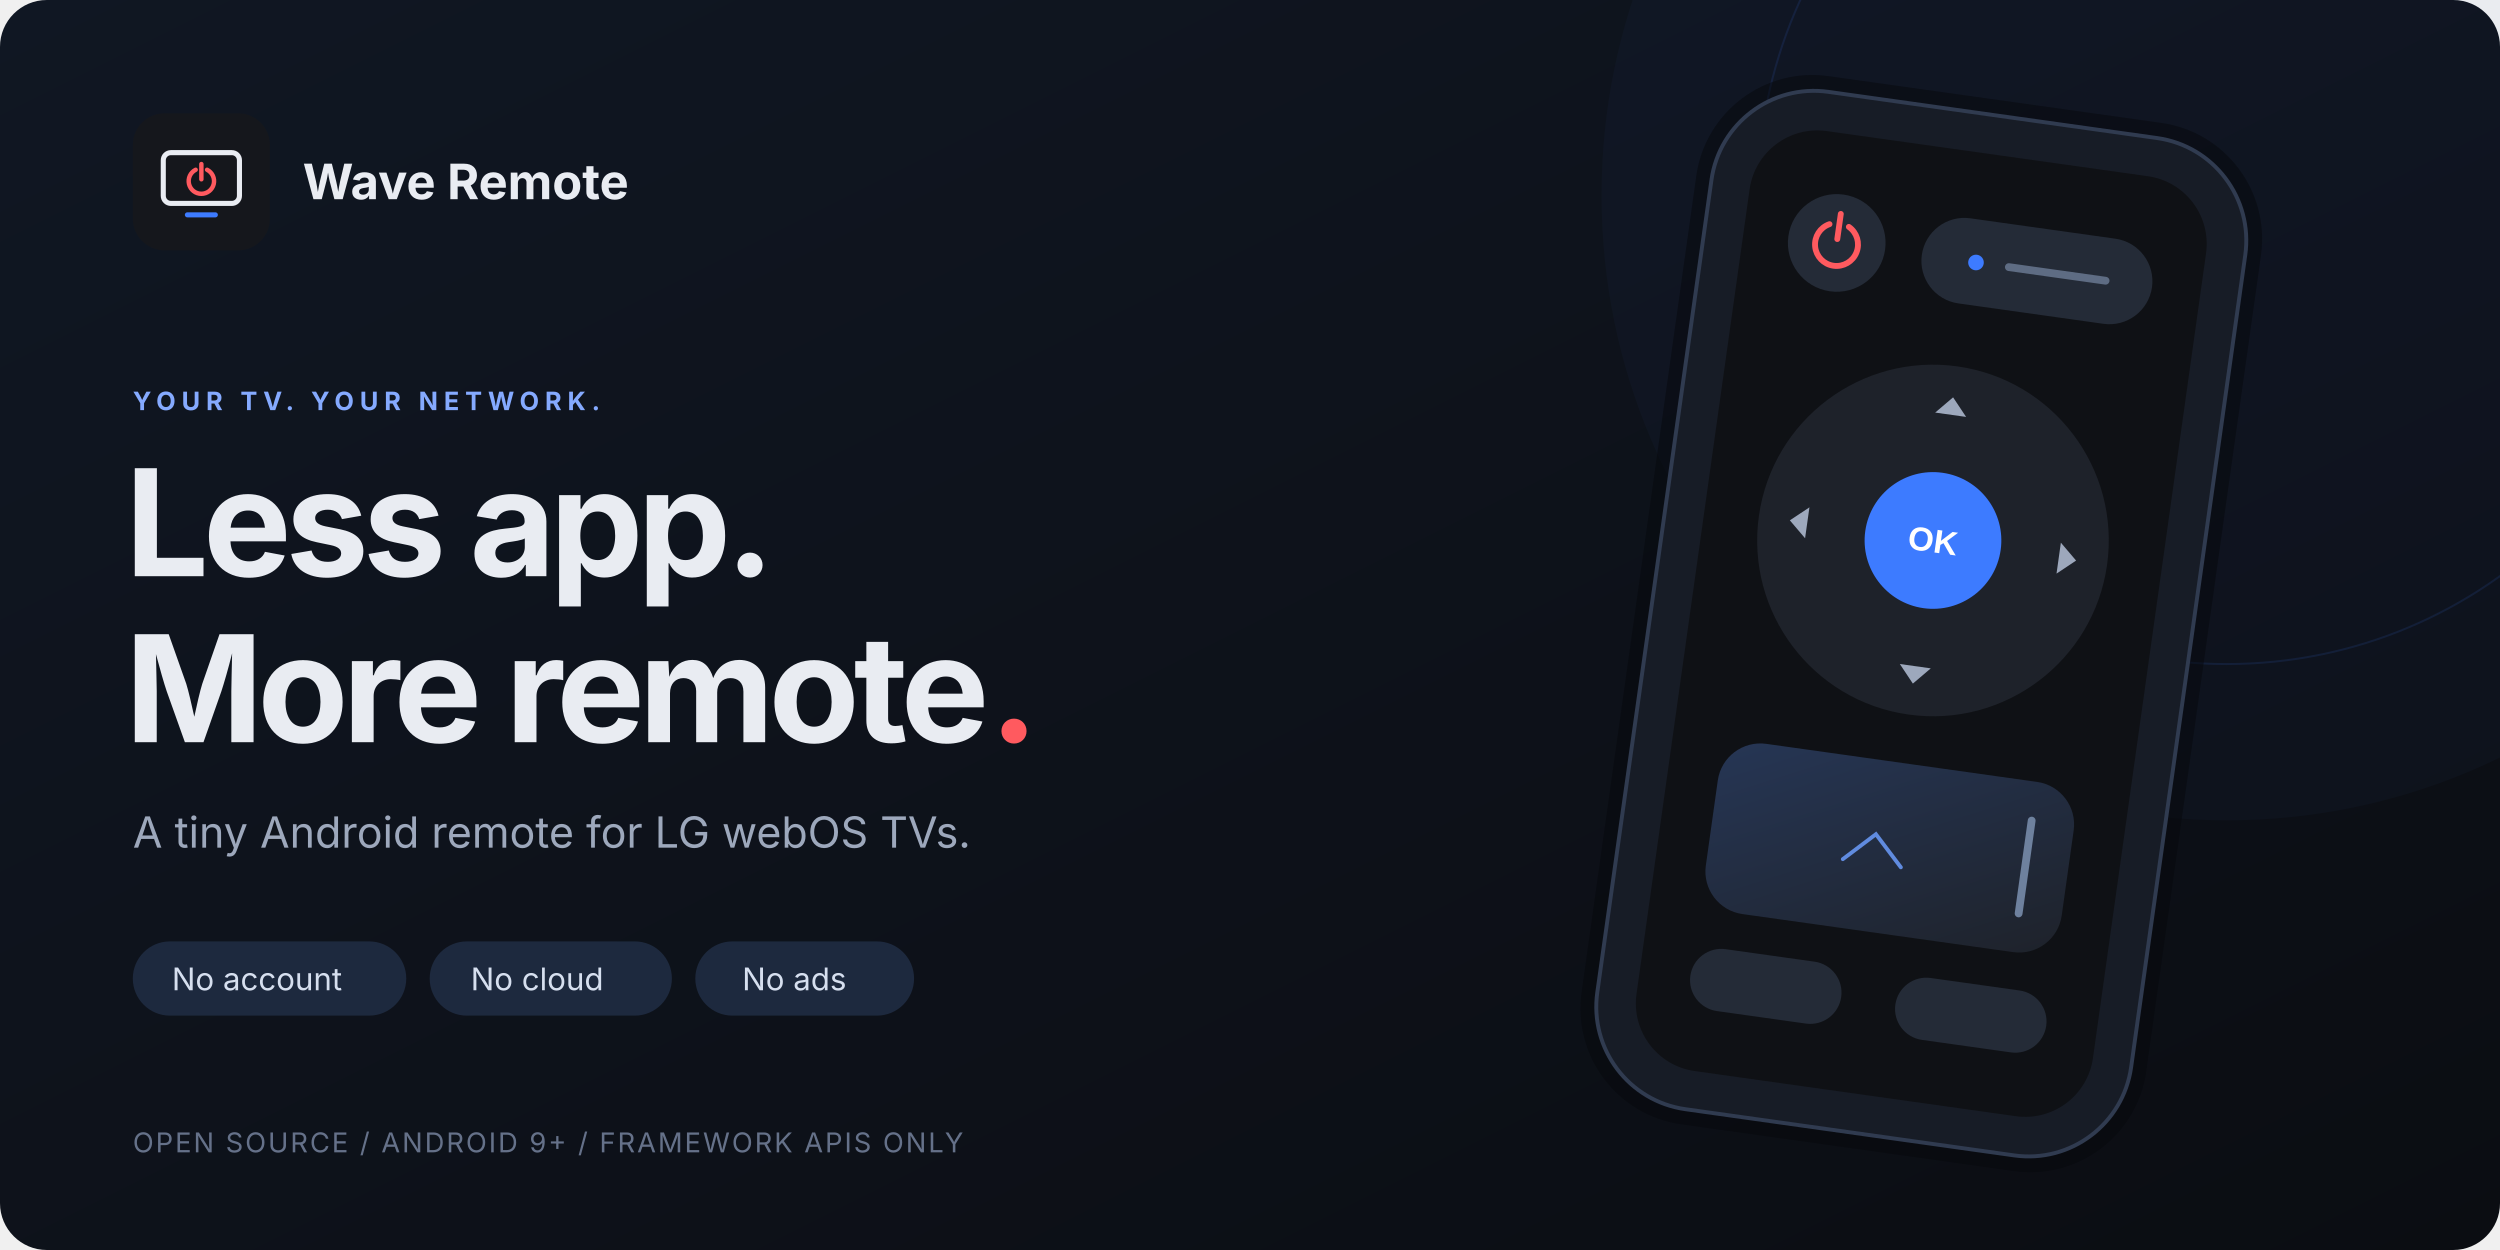
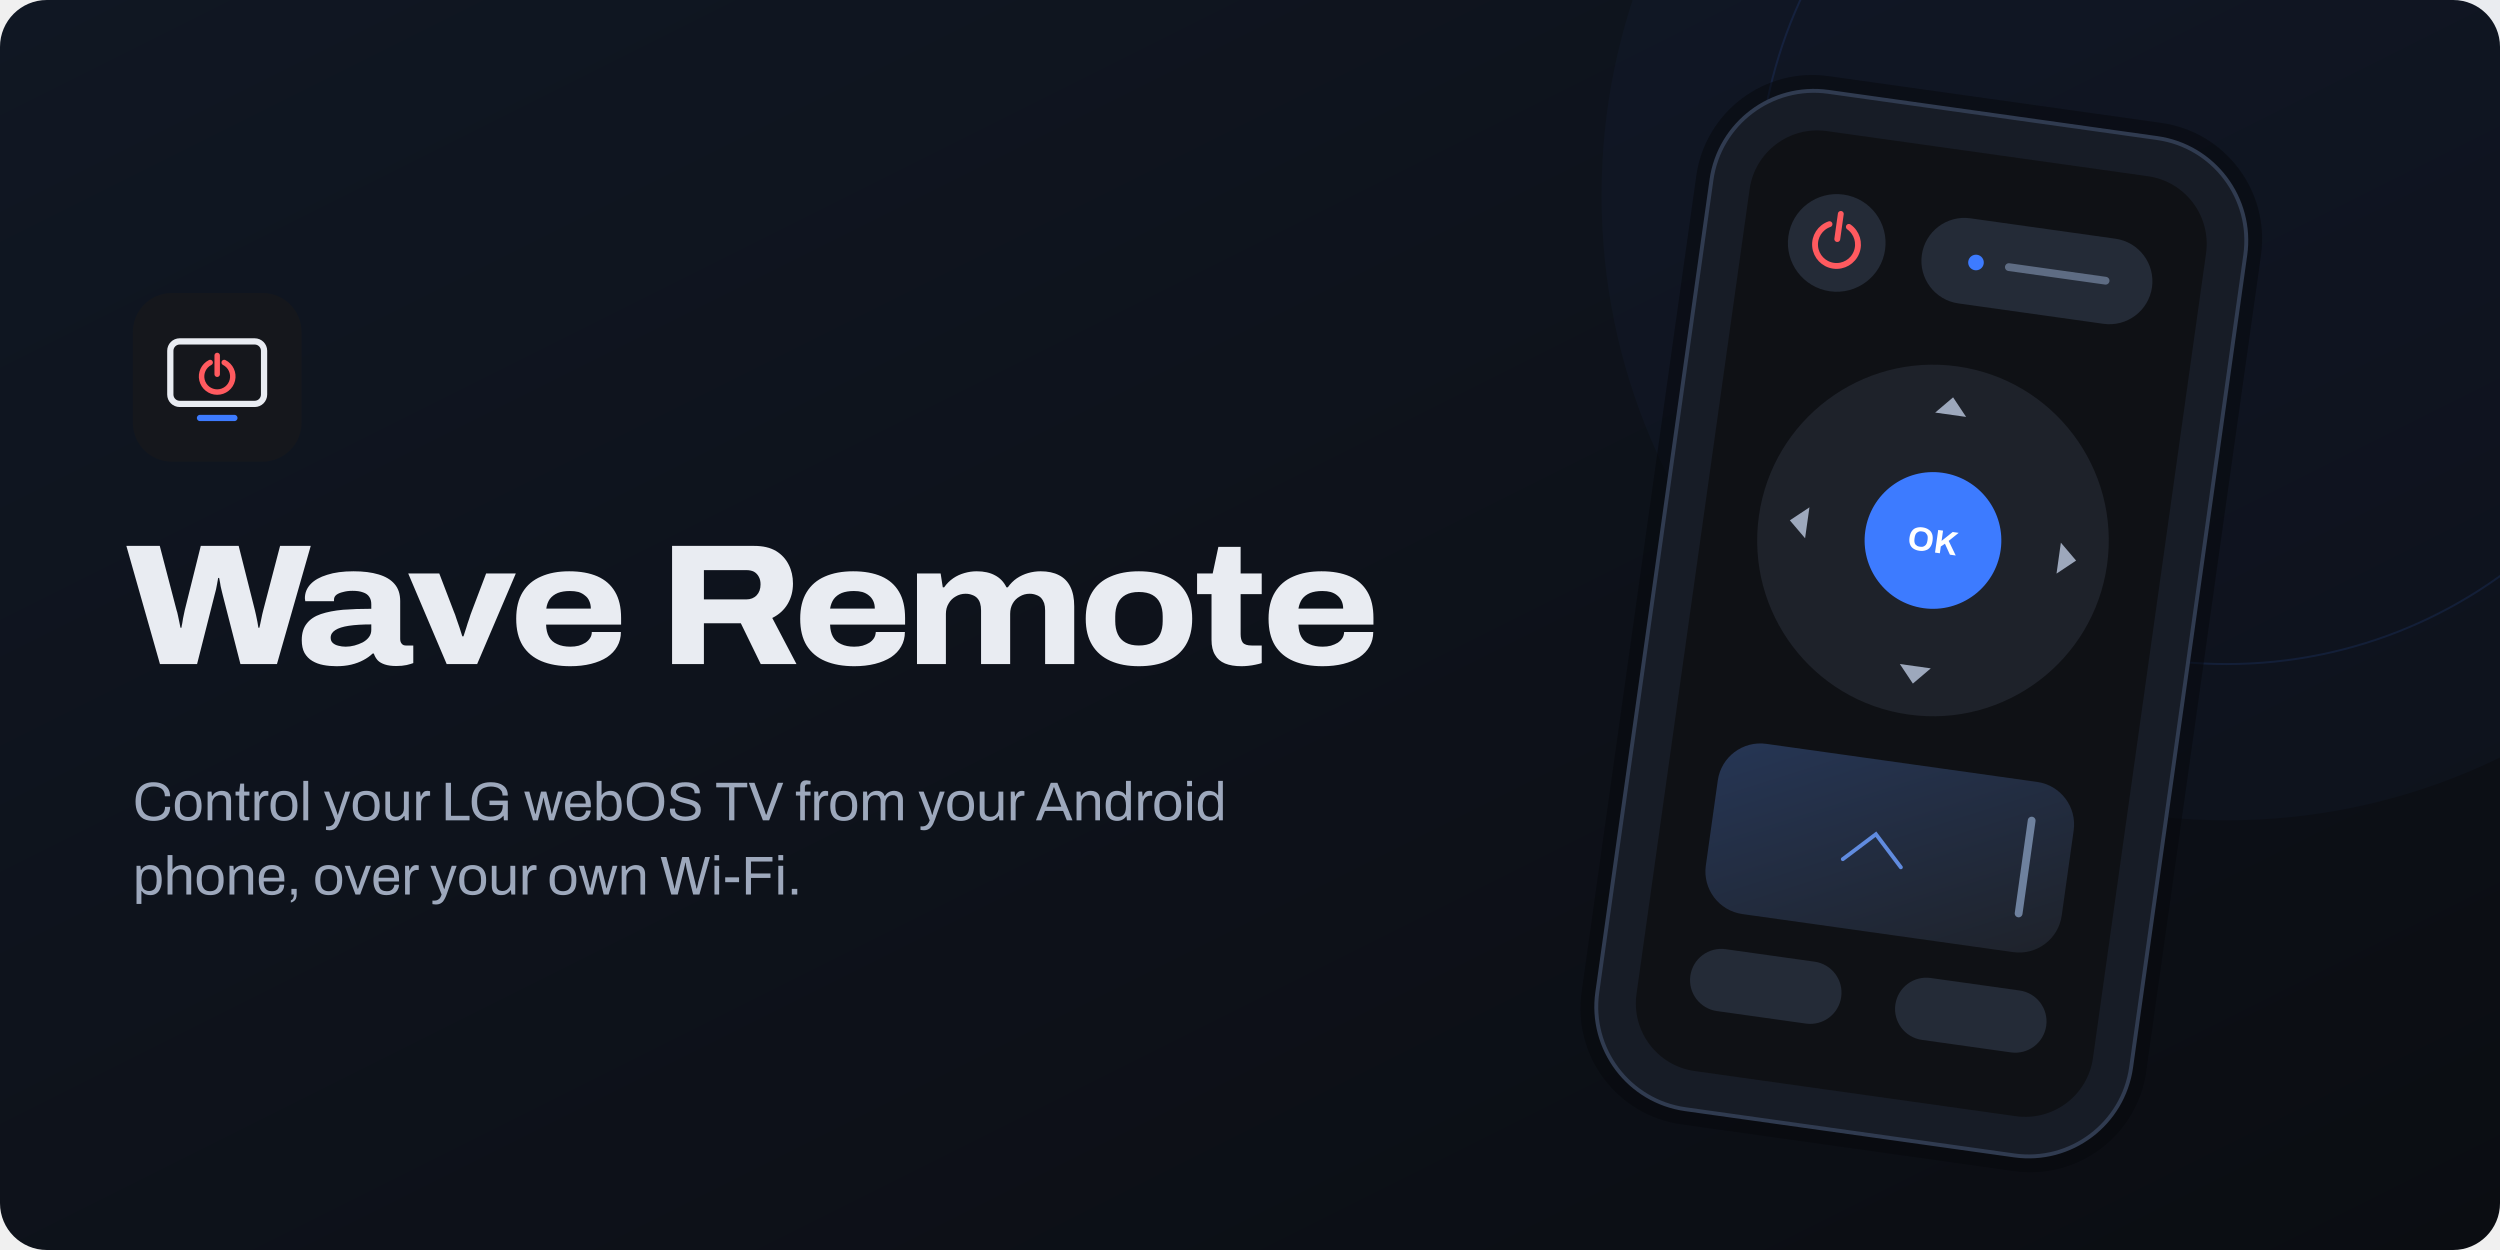
- <svg xmlns="http://www.w3.org/2000/svg" width="1280" height="640" viewBox="0 0 1280 640" role="img" aria-label="Wave Remote. Less app. More remote. A private Android remote for LG webOS TVs.">
+ <svg xmlns="http://www.w3.org/2000/svg" width="1280" height="640" viewBox="0 0 1280 640" role="img" aria-label="Wave Remote: control your LG webOS TV from your Android phone, over your own Wi-Fi.">
  <defs>
    <linearGradient id="bg" x2="1" y2="1">
      <stop stop-color="#101723" />
      <stop offset="1" stop-color="#0b0d12" />
    </linearGradient>
    <linearGradient id="pad" x2="1" y2="1">
      <stop stop-color="#263655" />
      <stop offset="1" stop-color="#1e222a" />
    </linearGradient>
  </defs>
  <rect width="1280" height="640" rx="24" fill="url(#bg)" />
  <circle cx="1140" cy="100" r="320" fill="#3d7bff" opacity=".035" />
  <circle cx="1140" cy="100" r="240" fill="none" stroke="#3d7bff" stroke-opacity=".12" />
-   <g transform="translate(68 58) scale(.65)">
+   <g transform="translate(68 150) scale(.8)">
    <rect width="108" height="108" rx="25" fill="#15171c" />
    <rect x="24" y="31" width="60" height="40" rx="6" fill="none" stroke="#e9ecf2" stroke-width="4" />
    <path d="M43 80h22" stroke="#3d7bff" stroke-width="4" stroke-linecap="round" />
    <path d="M49.5 44.5a10 10 0 1 0 9 0M54 40v12" fill="none" stroke="#ff5a5f" stroke-width="3.5" stroke-linecap="round" />
  </g>
-   <g font-family="Inter,Arial,sans-serif">
-     <text x="155" y="102" font-size="25" fill="#e9ecf2" font-weight="700">Wave Remote</text>
-     <text x="68" y="210" font-size="13" letter-spacing="3" fill="#85aaff" font-weight="700">YOUR TV. YOUR NETWORK.</text>
-     <text x="64" y="295" font-size="76" font-weight="750" letter-spacing="-3" fill="#e9ecf2">Less app.</text>
-     <text x="64" y="380" font-size="76" font-weight="750" letter-spacing="-3" fill="#e9ecf2">More remote<tspan fill="#ff5a5f">.</tspan>
-     </text>
-     <text x="68" y="434" fill="#9da8bc" font-size="22">A tiny Android remote for LG webOS TVs.</text>
-     <g fill="#d6dfef" font-size="16">
-       <rect x="68" y="482" width="140" height="38" rx="19" fill="#1d293e" />
-       <text x="88" y="507">No account</text>
-       <rect x="220" y="482" width="124" height="38" rx="19" fill="#1d293e" />
-       <text x="241" y="507">No cloud</text>
-       <rect x="356" y="482" width="112" height="38" rx="19" fill="#1d293e" />
-       <text x="380" y="507">No ads</text>
-     </g>
-     <text x="68" y="590" fill="#657189" font-size="14" letter-spacing="1">OPEN SOURCE  /  ANDROID 9+  /  FRAMEWORK APIS ONLY</text>
+   <g>
+     <path fill="#e9ecf2" d="M81.9 340 64.7 279.5H81.8L90.4 312.4Q90.8 313.5 91.1 315.1Q91.4 316.8 91.8 318.4Q92.2 320.1 92.4 321.4H92.9Q93 320.4 93.3 319.2Q93.5 318 93.7 316.7Q94 315.5 94.2 314.3Q94.5 313.2 94.6 312.4L102.8 279.5H122.2L130.5 312.4Q130.7 313.4 131.1 315Q131.4 316.7 131.8 318.4Q132.1 320.1 132.3 321.4H132.8Q133 320.4 133.3 319.2Q133.5 318 133.8 316.8Q134 315.6 134.3 314.4Q134.6 313.3 134.8 312.4L143.4 279.5H159.1L141.8 340H123.1L114 304.5Q113.7 303.2 113.3 301.6Q112.9 300.1 112.7 298.5Q112.4 297 112.2 295.9H111.7Q111.5 297.1 111.2 298.7Q110.9 300.3 110.6 301.8Q110.2 303.4 109.9 304.5L100.9 340Z M172.3 341.1Q168.8 341.1 165.6 340.5Q162.4 339.9 159.9 338.4Q157.4 336.9 155.9 334.3Q154.5 331.7 154.5 327.7Q154.5 322.4 157.1 319.2Q159.6 316 164.3 314.4Q169.1 312.8 175.6 312.2Q182.1 311.7 190.1 311.7V309.4Q190.1 307 189 305.5Q188 304 185.9 303.3Q183.8 302.5 180.5 302.5Q177.8 302.5 175.7 303.1Q173.5 303.6 172.3 304.5Q171 305.5 171 307V307.8H156.3Q156.2 307.4 156.2 307.1Q156.1 306.8 156.1 306.3Q156.1 302.2 159 299.1Q161.9 296 167.5 294.3Q173 292.5 181 292.5Q188.5 292.5 193.8 294.1Q199.2 295.7 202 299Q204.9 302.3 204.9 307.8V327.2Q204.9 328.7 205.7 329.6Q206.4 330.5 207.8 330.5H211.6V339.5Q210.6 339.9 208.2 340.5Q205.9 341 202.9 341Q199.4 341 197 340.2Q194.6 339.4 193.3 338Q192 336.5 191.4 334.6H190.8Q188.7 336.6 186 338Q183.2 339.5 179.8 340.3Q176.4 341.1 172.3 341.1ZM177 331.1Q179.2 331.1 181.5 330.5Q183.7 329.9 185.7 328.9Q187.7 327.8 188.9 326.2Q190.1 324.6 190.1 322.5V319.7Q183.3 319.7 178.6 320.4Q174 321.1 171.7 322.6Q169.3 324.1 169.3 326.5Q169.3 328.2 170.4 329.2Q171.5 330.2 173.2 330.6Q175 331.1 177 331.1Z M228.7 340 209 293.6H224.9L232.4 313.2Q233 314.5 233.7 316.8Q234.4 319 235.3 321.4Q236.1 323.8 236.7 325.8H237.3Q237.9 323.9 238.7 321.5Q239.4 319.1 240.2 316.9Q240.9 314.6 241.5 313.1L248.9 293.6H264.1L244.3 340Z M292 341.1Q283.4 341.1 277.2 338.5Q271 335.9 267.6 330.5Q264.3 325.1 264.3 316.8Q264.3 308.6 267.6 303.2Q270.9 297.8 277 295.2Q283 292.5 291.4 292.5Q299.9 292.5 305.9 295.1Q311.8 297.7 314.9 303Q318 308.2 318 316.4V319.8H279.6Q279.7 323.6 281.1 326.1Q282.5 328.6 285.3 329.8Q288 331.1 292.1 331.1Q294.3 331.1 296.3 330.6Q298.2 330 299.7 329.1Q301.2 328.1 302.1 326.7Q303 325.4 303 323.6H317.9Q317.9 327.7 316 331Q314.2 334.2 310.8 336.5Q307.4 338.7 302.6 339.9Q297.8 341.1 292 341.1ZM279.7 311.6H302.5Q302.5 309.4 301.7 307.7Q301 306 299.5 304.9Q298.1 303.7 296.2 303.1Q294.2 302.6 291.8 302.6Q288.2 302.6 285.6 303.6Q283 304.7 281.5 306.7Q280.1 308.7 279.7 311.6Z M344.1 340V279.5H386.2Q392.9 279.5 397.3 282.1Q401.6 284.7 403.8 289.1Q406 293.4 406 298.8Q406 304.6 403.3 309.2Q400.6 313.8 395.4 316.4L407.8 340H389.5L379.3 319.1H360.4V340ZM360.4 306.9H382.1Q385.4 306.9 387.4 304.8Q389.4 302.7 389.4 299.2Q389.4 296.9 388.5 295.3Q387.6 293.6 386 292.7Q384.4 291.9 382.1 291.9H360.4Z M437.4 341.1Q428.8 341.1 422.6 338.5Q416.4 335.9 413 330.5Q409.7 325.1 409.7 316.8Q409.7 308.6 413 303.2Q416.3 297.8 422.3 295.2Q428.4 292.5 436.8 292.5Q445.3 292.5 451.3 295.1Q457.2 297.7 460.3 303Q463.4 308.2 463.4 316.4V319.8H425Q425.1 323.6 426.5 326.1Q427.9 328.6 430.7 329.8Q433.4 331.1 437.4 331.1Q439.7 331.1 441.6 330.6Q443.6 330 445.1 329.1Q446.6 328.1 447.5 326.7Q448.3 325.4 448.4 323.6H463.3Q463.3 327.7 461.4 331Q459.6 334.2 456.2 336.5Q452.7 338.7 448 339.9Q443.2 341.1 437.4 341.1ZM425 311.6H447.9Q447.9 309.4 447.1 307.7Q446.3 306 444.9 304.9Q443.5 303.7 441.5 303.1Q439.6 302.6 437.2 302.6Q433.6 302.6 431 303.6Q428.4 304.7 426.9 306.7Q425.5 308.7 425 311.6Z M469.5 340V293.6H481.6L482.7 300.7H483.4Q485.4 297.9 488 296.1Q490.6 294.3 493.8 293.4Q496.9 292.5 500.1 292.5Q505.7 292.5 509.5 294.6Q513.3 296.6 515.3 300.7H516Q518 297.9 520.6 296.1Q523.3 294.3 526.4 293.4Q529.6 292.5 532.8 292.5Q538.4 292.5 542.2 294.5Q546 296.4 548 300.4Q550 304.4 550 310.4V340H535.1V312.6Q535.1 310.4 534.6 308.8Q534 307.2 533 306.1Q532 305.1 530.5 304.6Q529 304 527.2 304Q524.4 304 522.1 305.4Q519.8 306.7 518.5 309Q517.2 311.3 517.2 314.3V340H502.3V312.6Q502.3 310.4 501.8 308.8Q501.3 307.2 500.2 306.1Q499.2 305.1 497.7 304.6Q496.2 304 494.4 304Q491.6 304 489.3 305.4Q487 306.7 485.7 309Q484.3 311.3 484.3 314.3V340Z M583.1 341.1Q574.7 341.1 568.6 338.4Q562.5 335.7 559.2 330.3Q555.9 324.9 555.9 316.8Q555.9 308.6 559.2 303.2Q562.5 297.8 568.6 295.2Q574.7 292.5 583.1 292.5Q591.6 292.5 597.7 295.2Q603.8 297.8 607.1 303.2Q610.4 308.6 610.4 316.8Q610.4 324.9 607.1 330.3Q603.8 335.7 597.7 338.4Q591.6 341.1 583.1 341.1ZM583.1 330.5Q587.3 330.5 590 329Q592.7 327.5 594 324.7Q595.3 321.9 595.3 318V315.6Q595.3 311.7 594 308.9Q592.7 306.1 590 304.6Q587.3 303.1 583.1 303.1Q579 303.1 576.3 304.6Q573.6 306.1 572.3 308.9Q571 311.7 571 315.6V318Q571 321.9 572.3 324.7Q573.6 327.5 576.3 329Q579 330.5 583.1 330.5Z M635.7 341.1Q630.6 341.1 627.2 339.7Q623.8 338.3 622.1 335.3Q620.3 332.4 620.3 327.6V304.2H612.9V293.6H620.9L623.8 280H635.2V293.6H646V304.2H635.2V324.7Q635.2 327.5 636.3 329Q637.5 330.5 640.9 330.5H646V339.5Q644.8 339.9 642.9 340.3Q641.1 340.7 639.1 340.9Q637.2 341.1 635.7 341.1Z M677.2 341.1Q668.6 341.1 662.4 338.5Q656.2 335.9 652.8 330.5Q649.5 325.1 649.5 316.8Q649.5 308.6 652.8 303.2Q656.1 297.8 662.1 295.2Q668.2 292.5 676.6 292.5Q685.1 292.5 691.1 295.1Q697 297.7 700.1 303Q703.2 308.2 703.2 316.4V319.8H664.8Q664.9 323.6 666.3 326.1Q667.7 328.6 670.5 329.8Q673.2 331.1 677.2 331.1Q679.5 331.1 681.4 330.6Q683.4 330 684.9 329.1Q686.4 328.1 687.3 326.7Q688.1 325.4 688.2 323.6H703.1Q703.1 327.7 701.2 331Q699.4 334.2 696 336.5Q692.5 338.7 687.8 339.9Q683 341.1 677.2 341.1ZM664.8 311.6H687.7Q687.7 309.4 686.9 307.7Q686.1 306 684.7 304.9Q683.3 303.7 681.3 303.1Q679.4 302.6 677 302.6Q673.4 302.6 670.8 303.6Q668.2 304.7 666.7 306.7Q665.3 308.7 664.8 311.6Z" />
+     <path fill="#9da8bc" d="M78.6 420.3Q75.7 420.3 73.6 419.3Q71.6 418.2 70.5 416Q69.4 413.8 69.4 410.4Q69.4 405.4 71.9 402.9Q74.3 400.5 78.6 400.5Q81.1 400.5 83 401.3Q84.9 402.1 86 403.7Q87.1 405.3 87.1 407.7H84.4Q84.4 406 83.7 404.9Q83 403.8 81.7 403.3Q80.4 402.7 78.6 402.7Q76.6 402.7 75.2 403.5Q73.7 404.3 73 405.9Q72.2 407.6 72.2 410.2V410.8Q72.2 413.3 73 414.9Q73.7 416.5 75.2 417.3Q76.6 418.1 78.7 418.1Q80.4 418.1 81.7 417.5Q83 417 83.8 415.9Q84.5 414.8 84.5 413.1H87.1Q87.1 415.6 86 417.2Q84.9 418.8 83 419.6Q81 420.3 78.6 420.3Z M96.4 420.3Q94.1 420.3 92.6 419.5Q91.1 418.7 90.3 417Q89.5 415.3 89.5 412.6Q89.5 410 90.3 408.3Q91.1 406.6 92.6 405.8Q94.1 404.9 96.4 404.9Q98.6 404.9 100.1 405.8Q101.7 406.6 102.4 408.3Q103.2 410 103.2 412.6Q103.2 415.3 102.4 417Q101.7 418.7 100.1 419.5Q98.6 420.3 96.4 420.3ZM96.4 418.3Q97.8 418.3 98.7 417.7Q99.7 417.1 100.2 416Q100.7 414.8 100.7 412.9V412.3Q100.7 410.5 100.2 409.3Q99.7 408.1 98.7 407.6Q97.8 407 96.4 407Q94.9 407 94 407.6Q93 408.1 92.5 409.3Q92.1 410.5 92.1 412.3V412.9Q92.1 414.8 92.5 416Q93 417.1 94 417.7Q94.9 418.3 96.4 418.3Z M106.3 420V405.3H108.3L108.5 407.5H108.7Q109.3 406.6 110 406Q110.8 405.5 111.7 405.2Q112.6 404.9 113.6 404.9Q115 404.9 116.1 405.4Q117.1 405.9 117.7 406.9Q118.3 408 118.3 409.8V420H115.8V410.2Q115.8 409.2 115.6 408.7Q115.4 408.1 115 407.7Q114.6 407.4 114 407.2Q113.4 407.1 112.7 407.1Q111.7 407.1 110.8 407.6Q109.8 408.1 109.3 409.1Q108.7 410 108.7 411.3V420Z M125.5 420.3Q124.3 420.3 123.7 419.9Q123 419.5 122.8 418.8Q122.5 418.1 122.5 417.2V407.3H120.6V405.3H122.5L123 401.2H125V405.3H127.7V407.3H125V416.9Q125 417.6 125.2 417.9Q125.5 418.3 126.2 418.3H127.7V419.9Q127.4 420 127 420.1Q126.7 420.2 126.2 420.3Q125.8 420.3 125.5 420.3Z M130.3 420V405.3H132.4L132.6 407.7H132.8Q133 407 133.4 406.4Q133.8 405.8 134.4 405.3Q135.1 404.9 136.1 404.9Q136.5 404.9 136.9 405Q137.2 405.1 137.4 405.1V407.4H136.5Q135.5 407.4 134.8 407.8Q134.1 408.1 133.7 408.7Q133.2 409.3 133 410.1Q132.8 410.9 132.8 411.8V420Z M145.4 420.3Q143.2 420.3 141.7 419.5Q140.1 418.7 139.3 417Q138.5 415.3 138.5 412.6Q138.5 410 139.3 408.3Q140.1 406.6 141.7 405.8Q143.2 404.9 145.4 404.9Q147.7 404.9 149.2 405.8Q150.7 406.6 151.5 408.3Q152.3 410 152.3 412.6Q152.3 415.3 151.5 417Q150.7 418.7 149.2 419.5Q147.7 420.3 145.4 420.3ZM145.4 418.3Q146.8 418.3 147.8 417.7Q148.8 417.1 149.2 416Q149.7 414.8 149.7 412.9V412.3Q149.7 410.5 149.2 409.3Q148.8 408.1 147.8 407.6Q146.8 407 145.4 407Q144 407 143 407.6Q142.1 408.1 141.6 409.3Q141.1 410.5 141.1 412.3V412.9Q141.1 414.8 141.6 416Q142.1 417.1 143 417.7Q144 418.3 145.4 418.3Z M155.3 420V399.8H157.8V420Z M168.8 425.1Q168.1 425.1 167.6 425Q167.1 424.9 166.9 424.9V423.1H168.2Q168.8 423.1 169.5 422.8Q170.1 422.5 170.7 421.9Q171.2 421.2 171.6 420L165.9 405.3H168.5L171.4 412.9Q171.6 413.4 171.9 414.2Q172.1 414.9 172.4 415.7Q172.7 416.5 172.9 417.2H173Q173.1 416.7 173.3 416.2Q173.5 415.6 173.7 415Q173.8 414.4 174 413.9Q174.2 413.3 174.3 412.9L176.8 405.3H179.3L174.3 419.6Q173.9 420.8 173.4 421.8Q172.9 422.8 172.3 423.6Q171.6 424.3 170.8 424.7Q169.9 425.1 168.8 425.1Z M187.5 420.3Q185.3 420.3 183.7 419.5Q182.2 418.7 181.4 417Q180.6 415.3 180.6 412.6Q180.6 410 181.4 408.3Q182.2 406.6 183.7 405.8Q185.3 404.9 187.5 404.9Q189.8 404.9 191.3 405.8Q192.8 406.6 193.6 408.3Q194.4 410 194.4 412.6Q194.4 415.3 193.6 417Q192.8 418.7 191.3 419.5Q189.8 420.3 187.5 420.3ZM187.5 418.3Q188.9 418.3 189.9 417.7Q190.8 417.1 191.3 416Q191.8 414.8 191.8 412.9V412.3Q191.8 410.5 191.3 409.3Q190.8 408.1 189.9 407.6Q188.9 407 187.5 407Q186.1 407 185.1 407.6Q184.2 408.1 183.7 409.3Q183.2 410.5 183.2 412.3V412.9Q183.2 414.8 183.7 416Q184.2 417.1 185.1 417.7Q186.1 418.3 187.5 418.3Z M202 420.3Q199.9 420.3 198.6 419.2Q197.3 418.1 197.3 415.4V405.3H199.7V415.1Q199.7 416 200 416.6Q200.2 417.2 200.6 417.5Q201 417.9 201.6 418Q202.2 418.2 202.8 418.2Q203.9 418.2 204.8 417.7Q205.7 417.1 206.3 416.2Q206.8 415.2 206.8 413.9V405.3H209.3V420H207.3L207.1 417.8H206.9Q206.3 418.7 205.6 419.2Q204.8 419.8 203.9 420.1Q203 420.3 202 420.3Z M213.1 420V405.3H215.1L215.4 407.7H215.5Q215.8 407 216.2 406.4Q216.6 405.8 217.2 405.3Q217.9 404.9 218.9 404.9Q219.3 404.9 219.7 405Q220 405.1 220.2 405.1V407.4H219.3Q218.3 407.4 217.6 407.8Q216.9 408.1 216.5 408.7Q216 409.3 215.8 410.1Q215.6 410.9 215.6 411.8V420Z M228.2 420V400.8H230.9V417.7H240.4V420Z M251 420.3Q246.4 420.3 244 417.9Q241.5 415.5 241.5 410.4Q241.5 407.1 242.7 404.9Q243.8 402.7 246 401.6Q248.1 400.5 251.3 400.5Q253.2 400.5 254.8 400.9Q256.4 401.3 257.6 402.2Q258.8 403 259.4 404.3Q260 405.6 260 407.3H257.3Q257.3 406.1 256.9 405.2Q256.4 404.4 255.6 403.8Q254.8 403.2 253.7 403Q252.6 402.7 251.3 402.7Q249.7 402.7 248.4 403.2Q247 403.6 246.1 404.5Q245.2 405.4 244.8 406.8Q244.3 408.2 244.3 410.1V410.7Q244.3 413.3 245.1 414.9Q245.9 416.6 247.4 417.3Q248.9 418.1 251 418.1Q253.2 418.1 254.6 417.4Q256 416.8 256.7 415.6Q257.4 414.4 257.4 412.5V412.2H250.6V409.9H260V420H258L257.8 417.6Q257 418.5 256 419.2Q254.9 419.8 253.7 420.1Q252.4 420.3 251 420.3Z M272.9 420 268.4 405.3H271L273.2 413.4Q273.4 414 273.5 414.6Q273.7 415.3 273.8 415.9Q274 416.5 274.1 416.8H274.2Q274.3 416.2 274.5 415.6Q274.6 414.9 274.8 414.3Q274.9 413.7 275 413.3L277 405.3H279.7L281.7 413.3Q281.8 413.8 282 414.4Q282.1 415.1 282.2 415.7Q282.4 416.3 282.5 416.8H282.6Q282.7 416.3 282.9 415.7Q283 415.1 283.2 414.5Q283.4 413.9 283.5 413.4L285.7 405.3H288.1L283.6 420H281.1L279.2 412.4Q279.1 411.9 278.9 411.1Q278.8 410.4 278.6 409.7Q278.4 408.9 278.3 408.4H278.2Q278.1 408.8 278 409.4Q277.8 410.1 277.7 410.9Q277.5 411.6 277.3 412.4L275.4 420Z M296 420.3Q293.8 420.3 292.4 419.5Q290.9 418.7 290.1 417Q289.3 415.3 289.3 412.6Q289.3 410 290.1 408.3Q290.9 406.6 292.4 405.8Q293.9 404.9 296.1 404.9Q298.2 404.9 299.6 405.7Q301 406.5 301.7 408.1Q302.5 409.7 302.5 412.1V413.3H291.9Q291.9 415 292.4 416.2Q292.8 417.3 293.8 417.8Q294.7 418.3 296.1 418.3Q297 418.3 297.7 418.1Q298.5 417.8 298.9 417.4Q299.4 416.9 299.7 416.3Q300 415.7 300 415H302.4Q302.4 416.2 301.9 417.2Q301.5 418.1 300.7 418.9Q299.9 419.6 298.7 419.9Q297.5 420.3 296 420.3ZM291.9 411.4H299.9Q299.9 410.2 299.6 409.3Q299.3 408.5 298.8 408Q298.3 407.4 297.6 407.2Q296.9 407 296.1 407Q294.8 407 293.9 407.4Q293 407.9 292.5 408.9Q292 409.9 291.9 411.4Z M312.5 420.3Q311 420.3 309.8 419.7Q308.7 419.1 307.9 417.9H307.7L307.5 420H305.5V399.8H308V407.1H308.1Q308.6 406.3 309.3 405.9Q310 405.4 310.8 405.2Q311.7 404.9 312.6 404.9Q314.3 404.9 315.6 405.7Q316.9 406.6 317.6 408.2Q318.3 409.9 318.3 412.5Q318.3 415.3 317.6 417Q316.9 418.7 315.6 419.5Q314.3 420.3 312.5 420.3ZM311.9 418.2Q313.2 418.2 314 417.7Q314.9 417.2 315.3 416Q315.8 414.9 315.8 413V412.4Q315.8 410.5 315.3 409.3Q314.9 408.2 314.1 407.6Q313.2 407.1 311.8 407.1Q311 407.1 310.3 407.3Q309.6 407.6 309.1 408.2Q308.6 408.8 308.3 409.9Q308 410.9 308 412.4V412.9Q308 414.6 308.4 415.8Q308.8 416.9 309.7 417.6Q310.5 418.2 311.9 418.2Z M330.5 420.3Q327.5 420.3 325.3 419.2Q323.2 418.1 322 415.9Q320.9 413.7 320.9 410.4Q320.9 407 322 404.8Q323.2 402.7 325.3 401.6Q327.5 400.5 330.5 400.5Q333.5 400.5 335.6 401.6Q337.8 402.7 338.9 404.8Q340.1 407 340.1 410.4Q340.1 413.7 338.9 415.9Q337.8 418.1 335.6 419.2Q333.5 420.3 330.5 420.3ZM330.5 418.1Q332 418.1 333.3 417.6Q334.6 417.2 335.5 416.3Q336.4 415.4 336.8 414Q337.3 412.6 337.3 410.7V410.1Q337.3 408.2 336.8 406.8Q336.4 405.4 335.5 404.5Q334.6 403.6 333.3 403.2Q332 402.7 330.5 402.7Q328.9 402.7 327.6 403.2Q326.4 403.6 325.5 404.5Q324.6 405.4 324.1 406.8Q323.6 408.2 323.6 410.1V410.7Q323.6 412.6 324.1 414Q324.6 415.4 325.5 416.3Q326.4 417.2 327.6 417.6Q328.9 418.1 330.5 418.1Z M351 420.3Q349.4 420.3 348 420Q346.5 419.7 345.4 419Q344.3 418.3 343.6 417.3Q343 416.2 343 414.6Q343 414.4 343 414.3Q343 414.1 343 414H345.7Q345.7 414.1 345.7 414.3Q345.6 414.5 345.6 414.6Q345.6 415.7 346.3 416.5Q347 417.3 348.2 417.7Q349.4 418.1 350.9 418.1Q351.6 418.1 352.3 418Q353 417.9 353.7 417.7Q354.4 417.5 354.9 417.1Q355.5 416.8 355.8 416.2Q356.1 415.7 356.1 415Q356.1 414 355.6 413.4Q355.1 412.8 354.2 412.3Q353.3 411.9 352.1 411.6Q351 411.3 349.8 411Q348.6 410.7 347.5 410.3Q346.3 409.9 345.4 409.3Q344.5 408.7 344 407.8Q343.4 406.9 343.4 405.6Q343.4 404.4 343.9 403.4Q344.4 402.5 345.4 401.8Q346.4 401.2 347.8 400.8Q349.2 400.5 351.1 400.5Q352.6 400.5 353.9 400.8Q355.2 401.1 356.2 401.7Q357.2 402.4 357.7 403.4Q358.3 404.4 358.3 405.9V406.2H355.6V405.8Q355.6 404.8 355.1 404.2Q354.5 403.5 353.5 403.1Q352.4 402.7 351.1 402.7Q349.4 402.7 348.3 403.1Q347.2 403.4 346.7 404Q346.1 404.6 346.1 405.4Q346.1 406.2 346.7 406.8Q347.2 407.4 348.1 407.8Q349 408.2 350.2 408.5Q351.3 408.8 352.5 409.1Q353.7 409.4 354.8 409.8Q356 410.2 356.9 410.8Q357.8 411.4 358.3 412.4Q358.8 413.3 358.8 414.6Q358.8 416.6 357.8 417.9Q356.8 419.2 355.1 419.7Q353.3 420.3 351 420.3Z M373.3 420V403.1H366.7V400.8H382.6V403.1H376V420Z M390.6 420 383.4 400.8H386.3L391.3 414.4Q391.4 414.8 391.6 415.3Q391.8 415.8 391.9 416.3Q392.1 416.8 392.2 417.1H392.4Q392.5 416.8 392.7 416.3Q392.8 415.8 393 415.3Q393.2 414.8 393.3 414.4L398.2 400.8H401L393.8 420Z M409.7 420V407.3H407.5V405.3H409.7V402.9Q409.7 402.1 409.9 401.3Q410.2 400.5 410.9 400Q411.6 399.5 412.9 399.5Q413.2 399.5 413.6 399.6Q414 399.6 414.3 399.7Q414.7 399.7 415 399.8V401.6H413.5Q412.8 401.6 412.5 401.9Q412.1 402.3 412.1 403V405.3H415V407.3H412.1V420Z M416.9 420V405.3H418.9L419.1 407.7H419.3Q419.6 407 420 406.4Q420.3 405.8 421 405.3Q421.7 404.9 422.7 404.9Q423.1 404.9 423.4 405Q423.8 405.1 424 405.1V407.4H423Q422.1 407.4 421.4 407.8Q420.7 408.1 420.3 408.7Q419.8 409.3 419.6 410.1Q419.4 410.9 419.4 411.8V420Z M432 420.3Q429.8 420.3 428.2 419.5Q426.7 418.7 425.9 417Q425.1 415.3 425.1 412.6Q425.1 410 425.9 408.3Q426.7 406.6 428.2 405.8Q429.8 404.9 432 404.9Q434.2 404.9 435.8 405.8Q437.3 406.6 438.1 408.3Q438.9 410 438.9 412.6Q438.9 415.3 438.1 417Q437.3 418.7 435.8 419.5Q434.2 420.3 432 420.3ZM432 418.3Q433.4 418.3 434.4 417.7Q435.3 417.1 435.8 416Q436.3 414.8 436.3 412.9V412.3Q436.3 410.5 435.8 409.3Q435.3 408.1 434.4 407.6Q433.4 407 432 407Q430.6 407 429.6 407.6Q428.6 408.1 428.2 409.3Q427.7 410.5 427.7 412.3V412.9Q427.7 414.8 428.2 416Q428.6 417.1 429.6 417.7Q430.6 418.3 432 418.3Z M441.9 420V405.3H443.9L444.1 407.5H444.3Q444.9 406.6 445.6 406Q446.3 405.5 447.1 405.2Q448 404.9 448.9 404.9Q450.4 404.9 451.4 405.5Q452.4 406.1 452.9 407.5H453.1Q453.7 406.6 454.4 406Q455.1 405.5 455.9 405.2Q456.8 404.9 457.8 404.9Q459.1 404.9 460.1 405.4Q461.1 405.8 461.7 406.9Q462.3 408 462.3 409.7V420H459.8V410.1Q459.8 409.2 459.6 408.6Q459.4 408 459 407.7Q458.6 407.4 458.1 407.2Q457.6 407.1 457 407.1Q456 407.1 455.2 407.6Q454.3 408.1 453.8 409.1Q453.3 410 453.3 411.3V420H450.9V410.1Q450.9 409.2 450.6 408.6Q450.4 408 450.1 407.7Q449.7 407.4 449.2 407.2Q448.7 407.1 448.1 407.1Q447.1 407.1 446.2 407.6Q445.4 408.1 444.9 409.1Q444.4 410 444.4 411.3V420Z M473.1 425.1Q472.4 425.1 471.9 425Q471.5 424.9 471.3 424.9V423.1H472.5Q473.2 423.1 473.8 422.8Q474.5 422.5 475 421.9Q475.6 421.2 476 420L470.3 405.3H472.9L475.8 412.9Q476 413.4 476.3 414.2Q476.5 414.9 476.8 415.7Q477 416.5 477.2 417.2H477.4Q477.5 416.7 477.7 416.2Q477.8 415.6 478 415Q478.2 414.4 478.4 413.9Q478.6 413.3 478.7 412.9L481.2 405.3H483.7L478.7 419.6Q478.2 420.8 477.8 421.8Q477.3 422.8 476.6 423.6Q476 424.3 475.1 424.7Q474.3 425.1 473.1 425.1Z M491.9 420.3Q489.6 420.3 488.1 419.5Q486.6 418.7 485.8 417Q485 415.3 485 412.6Q485 410 485.8 408.3Q486.6 406.6 488.1 405.8Q489.6 404.9 491.9 404.9Q494.1 404.9 495.6 405.8Q497.2 406.6 497.9 408.3Q498.7 410 498.7 412.6Q498.7 415.3 497.9 417Q497.2 418.7 495.6 419.5Q494.1 420.3 491.9 420.3ZM491.9 418.3Q493.3 418.3 494.2 417.7Q495.2 417.1 495.7 416Q496.2 414.8 496.2 412.9V412.3Q496.2 410.5 495.7 409.3Q495.2 408.1 494.2 407.6Q493.3 407 491.9 407Q490.4 407 489.5 407.6Q488.5 408.1 488 409.3Q487.6 410.5 487.6 412.3V412.9Q487.6 414.8 488 416Q488.5 417.1 489.5 417.7Q490.4 418.3 491.9 418.3Z M506.3 420.3Q504.2 420.3 502.9 419.2Q501.6 418.1 501.6 415.4V405.3H504.1V415.1Q504.1 416 504.3 416.6Q504.5 417.2 505 417.5Q505.4 417.9 506 418Q506.5 418.2 507.2 418.2Q508.3 418.2 509.2 417.7Q510.1 417.1 510.6 416.2Q511.2 415.2 511.2 413.9V405.3H513.7V420H511.7L511.5 417.8H511.3Q510.7 418.7 509.9 419.2Q509.2 419.8 508.3 420.1Q507.4 420.3 506.3 420.3Z M517.5 420V405.3H519.5L519.7 407.7H519.9Q520.1 407 520.5 406.4Q520.9 405.8 521.6 405.3Q522.3 404.9 523.3 404.9Q523.7 404.9 524 405Q524.4 405.1 524.5 405.1V407.4H523.6Q522.7 407.4 522 407.8Q521.3 408.1 520.8 408.7Q520.4 409.3 520.2 410.1Q520 410.9 520 411.8V420Z M530.4 420 538 400.8H541.4L549.1 420H546.2L544.3 415.2H535L533.1 420ZM535.8 413H543.4L541.1 406.9Q541 406.7 540.8 406.2Q540.7 405.8 540.5 405.3Q540.3 404.7 540.1 404.1Q539.9 403.6 539.7 403.1H539.5Q539.4 403.6 539.1 404.4Q538.8 405.1 538.6 405.8Q538.3 406.5 538.2 406.9Z M551.2 420V405.3H553.2L553.4 407.5H553.6Q554.2 406.6 554.9 406Q555.7 405.5 556.6 405.2Q557.5 404.9 558.5 404.9Q559.9 404.9 561 405.4Q562 405.9 562.6 406.9Q563.2 408 563.2 409.8V420H560.8V410.2Q560.8 409.2 560.5 408.7Q560.3 408.1 559.9 407.7Q559.5 407.4 558.9 407.2Q558.3 407.1 557.6 407.1Q556.6 407.1 555.7 407.6Q554.8 408.1 554.2 409.1Q553.7 410 553.7 411.3V420Z M572 420.3Q570.2 420.3 568.8 419.5Q567.5 418.7 566.8 417Q566.1 415.3 566.1 412.5Q566.1 409.9 566.8 408.2Q567.6 406.6 568.9 405.7Q570.2 404.9 571.9 404.9Q572.8 404.9 573.7 405.2Q574.5 405.4 575.2 405.9Q575.8 406.3 576.3 407.1H576.5V399.8H579V420H577L576.8 417.9H576.6Q575.8 419.1 574.6 419.7Q573.4 420.3 572 420.3ZM572.5 418.2Q574 418.2 574.8 417.6Q575.7 416.9 576.1 415.8Q576.5 414.6 576.5 412.9V412.4Q576.5 410.9 576.2 409.9Q575.9 408.8 575.4 408.2Q574.8 407.6 574.1 407.3Q573.4 407.1 572.6 407.1Q571.3 407.1 570.4 407.6Q569.5 408.2 569.1 409.3Q568.7 410.5 568.7 412.4V413Q568.7 414.9 569.1 416Q569.6 417.2 570.4 417.7Q571.3 418.2 572.5 418.2Z M582.8 420V405.3H584.8L585 407.7H585.2Q585.5 407 585.9 406.4Q586.2 405.8 586.9 405.3Q587.6 404.9 588.6 404.9Q589 404.9 589.3 405Q589.7 405.1 589.9 405.1V407.4H588.9Q588 407.4 587.3 407.8Q586.6 408.1 586.2 408.7Q585.7 409.3 585.5 410.1Q585.3 410.9 585.3 411.8V420Z M597.9 420.3Q595.7 420.3 594.1 419.5Q592.6 418.7 591.8 417Q591 415.3 591 412.6Q591 410 591.8 408.3Q592.6 406.6 594.1 405.8Q595.7 404.9 597.9 404.9Q600.1 404.9 601.7 405.8Q603.2 406.6 604 408.3Q604.8 410 604.8 412.6Q604.8 415.3 604 417Q603.2 418.7 601.7 419.5Q600.1 420.3 597.9 420.3ZM597.9 418.3Q599.3 418.3 600.3 417.7Q601.2 417.1 601.7 416Q602.2 414.8 602.2 412.9V412.3Q602.2 410.5 601.7 409.3Q601.2 408.1 600.3 407.6Q599.3 407 597.9 407Q596.5 407 595.5 407.6Q594.5 408.1 594.1 409.3Q593.6 410.5 593.6 412.3V412.9Q593.6 414.8 594.1 416Q594.5 417.1 595.5 417.7Q596.5 418.3 597.9 418.3Z M607.8 402.5V399.8H610.3V402.5ZM607.8 420V405.3H610.3V420Z M619.1 420.3Q617.3 420.3 616 419.5Q614.7 418.7 614 417Q613.3 415.3 613.3 412.5Q613.3 409.9 614 408.2Q614.7 406.6 616 405.7Q617.3 404.9 619 404.9Q620 404.9 620.8 405.2Q621.7 405.4 622.3 405.9Q623 406.3 623.5 407.1H623.7V399.8H626.1V420H624.1L623.9 417.9H623.7Q623 419.1 621.7 419.7Q620.5 420.3 619.1 420.3ZM619.7 418.2Q621.1 418.2 622 417.6Q622.8 416.9 623.3 415.8Q623.7 414.6 623.7 412.9V412.4Q623.7 410.9 623.4 409.9Q623.1 408.8 622.5 408.2Q622 407.6 621.3 407.3Q620.6 407.1 619.8 407.1Q618.4 407.1 617.6 407.6Q616.7 408.2 616.3 409.3Q615.8 410.5 615.8 412.4V413Q615.8 414.9 616.3 416Q616.7 417.2 617.6 417.7Q618.5 418.2 619.7 418.2Z" />
+     <path fill="#9da8bc" d="M69.9 462.8V443.3H71.9L72.1 445.4H72.3Q73.1 444.1 74.3 443.5Q75.5 442.9 76.9 442.9Q78.8 442.9 80.1 443.7Q81.4 444.6 82.1 446.3Q82.8 448 82.8 450.7Q82.8 453.3 82 455Q81.3 456.7 80 457.5Q78.8 458.3 77 458.3Q76.1 458.3 75.3 458.1Q74.4 457.9 73.7 457.4Q73.1 456.9 72.6 456.2H72.4V462.8ZM76.3 456.2Q77.6 456.2 78.5 455.6Q79.4 455.1 79.8 453.9Q80.2 452.8 80.2 451V450.4Q80.2 448.4 79.8 447.3Q79.3 446.1 78.5 445.6Q77.6 445.1 76.3 445.1Q75 445.1 74.1 445.7Q73.2 446.3 72.8 447.5Q72.4 448.7 72.4 450.4V450.9Q72.4 452.4 72.7 453.4Q73 454.5 73.5 455.1Q74.1 455.7 74.8 455.9Q75.5 456.2 76.3 456.2Z M85.8 458V437.8H88.3V445.1H88.5Q89 444.4 89.7 443.9Q90.4 443.4 91.3 443.2Q92.1 442.9 93.1 442.9Q94.5 442.9 95.6 443.4Q96.7 443.9 97.3 444.9Q97.9 446 97.9 447.8V458H95.4V448.2Q95.4 447.2 95.1 446.7Q94.9 446.1 94.5 445.7Q94.1 445.4 93.5 445.2Q92.9 445.1 92.3 445.1Q91.2 445.1 90.3 445.6Q89.4 446.1 88.8 447Q88.3 448 88.3 449.3V458Z M107.6 458.3Q105.4 458.3 103.9 457.5Q102.3 456.7 101.5 455Q100.7 453.3 100.7 450.6Q100.7 448 101.5 446.3Q102.3 444.6 103.9 443.8Q105.4 442.9 107.6 442.9Q109.9 442.9 111.4 443.8Q112.9 444.6 113.7 446.3Q114.5 448 114.5 450.6Q114.5 453.3 113.7 455Q112.9 456.7 111.4 457.5Q109.9 458.3 107.6 458.3ZM107.6 456.3Q109 456.3 110 455.7Q111 455.1 111.4 454Q111.9 452.8 111.9 450.9V450.3Q111.9 448.5 111.4 447.3Q111 446.1 110 445.6Q109 445 107.6 445Q106.2 445 105.2 445.6Q104.3 446.1 103.8 447.3Q103.3 448.5 103.3 450.3V450.9Q103.3 452.8 103.8 454Q104.3 455.1 105.2 455.7Q106.2 456.3 107.6 456.3Z M117.5 458V443.3H119.5L119.7 445.5H119.9Q120.5 444.6 121.3 444Q122 443.5 122.9 443.2Q123.8 442.9 124.9 442.9Q126.3 442.9 127.3 443.4Q128.4 443.9 129 444.9Q129.6 446 129.6 447.8V458H127.1V448.2Q127.1 447.2 126.9 446.7Q126.6 446.1 126.2 445.7Q125.8 445.4 125.2 445.2Q124.7 445.1 124 445.1Q122.9 445.1 122 445.6Q121.1 446.1 120.5 447.1Q120 448 120 449.3V458Z M139.2 458.3Q137 458.3 135.5 457.5Q134 456.7 133.2 455Q132.5 453.3 132.5 450.6Q132.5 448 133.2 446.3Q134 444.6 135.5 443.8Q137 442.9 139.3 442.9Q141.4 442.9 142.8 443.7Q144.2 444.5 144.9 446.1Q145.6 447.7 145.6 450.1V451.3H135Q135 453 135.5 454.2Q136 455.3 136.9 455.8Q137.8 456.3 139.2 456.3Q140.2 456.3 140.9 456.1Q141.6 455.8 142.1 455.4Q142.6 454.9 142.8 454.3Q143.1 453.7 143.1 453H145.5Q145.5 454.2 145.1 455.2Q144.7 456.1 143.9 456.9Q143 457.6 141.9 457.9Q140.7 458.3 139.2 458.3ZM135 449.4H143Q143 448.2 142.7 447.3Q142.5 446.5 142 446Q141.5 445.4 140.8 445.2Q140.1 445 139.2 445Q137.9 445 137 445.4Q136.1 445.9 135.6 446.9Q135.2 447.9 135 449.4Z M148.9 462.1V461Q149.5 460.8 149.8 460.4Q150.2 460 150.3 459.4Q150.5 458.8 150.5 458H149.2V455.1H151.9V457.7Q151.9 459.3 151.5 460.2Q151 461.1 150.3 461.5Q149.6 462 148.9 462.1Z M168.3 458.3Q166.1 458.3 164.5 457.5Q163 456.7 162.2 455Q161.4 453.3 161.4 450.6Q161.4 448 162.2 446.3Q163 444.6 164.5 443.8Q166.1 442.9 168.3 442.9Q170.5 442.9 172.1 443.8Q173.6 444.6 174.4 446.3Q175.2 448 175.2 450.6Q175.2 453.3 174.4 455Q173.6 456.7 172.1 457.5Q170.5 458.3 168.3 458.3ZM168.3 456.3Q169.7 456.3 170.7 455.7Q171.6 455.1 172.1 454Q172.6 452.8 172.6 450.9V450.3Q172.6 448.5 172.1 447.3Q171.6 446.1 170.7 445.6Q169.7 445 168.3 445Q166.9 445 165.9 445.6Q164.9 446.1 164.5 447.3Q164 448.5 164 450.3V450.9Q164 452.8 164.5 454Q164.9 455.1 165.9 455.7Q166.9 456.3 168.3 456.3Z M182 458 176.5 443.3H179.1L181.8 450.6Q182 451.2 182.2 452Q182.5 452.8 182.7 453.6Q183 454.4 183.2 455.1H183.3Q183.5 454.4 183.8 453.6Q184 452.8 184.3 452Q184.5 451.2 184.7 450.6L187.4 443.3H189.9L184.4 458Z M197.9 458.3Q195.7 458.3 194.2 457.5Q192.7 456.7 192 455Q191.2 453.3 191.2 450.6Q191.2 448 192 446.3Q192.7 444.6 194.3 443.8Q195.8 442.9 198 442.9Q200.1 442.9 201.5 443.7Q202.9 444.5 203.6 446.1Q204.3 447.7 204.3 450.1V451.3H193.8Q193.8 453 194.3 454.2Q194.7 455.3 195.7 455.8Q196.6 456.3 198 456.3Q198.9 456.3 199.6 456.1Q200.3 455.8 200.8 455.4Q201.3 454.9 201.6 454.3Q201.9 453.7 201.9 453H204.3Q204.3 454.2 203.8 455.2Q203.4 456.1 202.6 456.9Q201.8 457.6 200.6 457.9Q199.4 458.3 197.9 458.3ZM193.8 449.4H201.8Q201.8 448.2 201.5 447.3Q201.2 446.5 200.7 446Q200.2 445.4 199.5 445.2Q198.8 445 198 445Q196.7 445 195.8 445.4Q194.9 445.9 194.4 446.9Q193.9 447.9 193.8 449.4Z M207.4 458V443.3H209.4L209.6 445.7H209.8Q210 445 210.4 444.4Q210.8 443.8 211.5 443.3Q212.1 442.9 213.1 442.9Q213.5 442.9 213.9 443Q214.2 443.1 214.4 443.1V445.4H213.5Q212.5 445.4 211.9 445.8Q211.2 446.1 210.7 446.7Q210.3 447.3 210.1 448.1Q209.8 448.9 209.8 449.8V458Z M223.2 463.1Q222.6 463.1 222.1 463Q221.6 462.9 221.4 462.9V461.1H222.6Q223.3 461.1 224 460.8Q224.6 460.5 225.2 459.9Q225.7 459.2 226.1 458L220.4 443.3H223L225.9 450.9Q226.1 451.4 226.4 452.2Q226.6 452.9 226.9 453.7Q227.2 454.5 227.4 455.2H227.5Q227.6 454.7 227.8 454.2Q228 453.6 228.1 453Q228.3 452.4 228.5 451.9Q228.7 451.3 228.8 450.9L231.3 443.3H233.8L228.8 457.6Q228.4 458.8 227.9 459.8Q227.4 460.8 226.8 461.6Q226.1 462.3 225.3 462.7Q224.4 463.1 223.2 463.1Z M242 458.3Q239.8 458.3 238.2 457.5Q236.7 456.7 235.9 455Q235.1 453.3 235.1 450.6Q235.1 448 235.9 446.3Q236.7 444.6 238.2 443.8Q239.8 442.9 242 442.9Q244.2 442.9 245.8 443.8Q247.3 444.6 248.1 446.3Q248.9 448 248.9 450.6Q248.9 453.3 248.1 455Q247.3 456.7 245.8 457.5Q244.2 458.3 242 458.3ZM242 456.3Q243.4 456.3 244.4 455.7Q245.3 455.1 245.8 454Q246.3 452.8 246.3 450.9V450.3Q246.3 448.5 245.8 447.3Q245.3 446.1 244.4 445.6Q243.4 445 242 445Q240.6 445 239.6 445.6Q238.6 446.1 238.2 447.3Q237.7 448.5 237.7 450.3V450.9Q237.7 452.8 238.2 454Q238.6 455.1 239.6 455.7Q240.6 456.3 242 456.3Z M256.5 458.3Q254.4 458.3 253.1 457.2Q251.8 456.1 251.8 453.4V443.3H254.2V453.1Q254.2 454 254.4 454.6Q254.7 455.2 255.1 455.5Q255.5 455.9 256.1 456Q256.7 456.2 257.3 456.2Q258.4 456.2 259.3 455.7Q260.2 455.1 260.8 454.2Q261.3 453.2 261.3 451.9V443.3H263.8V458H261.8L261.6 455.8H261.4Q260.8 456.7 260.1 457.2Q259.3 457.8 258.4 458.1Q257.5 458.3 256.5 458.3Z M267.6 458V443.3H269.6L269.9 445.7H270Q270.3 445 270.7 444.4Q271.1 443.8 271.7 443.3Q272.4 442.9 273.4 442.9Q273.8 442.9 274.1 443Q274.5 443.1 274.7 443.1V445.4H273.7Q272.8 445.4 272.1 445.8Q271.4 446.1 271 446.7Q270.5 447.3 270.3 448.1Q270.1 448.9 270.1 449.8V458Z M288.3 458.3Q286 458.3 284.5 457.5Q283 456.7 282.2 455Q281.4 453.3 281.4 450.6Q281.4 448 282.2 446.3Q283 444.6 284.5 443.8Q286 442.9 288.3 442.9Q290.5 442.9 292 443.8Q293.6 444.6 294.4 446.3Q295.1 448 295.1 450.6Q295.1 453.3 294.4 455Q293.6 456.7 292 457.5Q290.5 458.3 288.3 458.3ZM288.3 456.3Q289.7 456.3 290.7 455.7Q291.6 455.1 292.1 454Q292.6 452.8 292.6 450.9V450.3Q292.6 448.5 292.1 447.3Q291.6 446.1 290.7 445.6Q289.7 445 288.3 445Q286.8 445 285.9 445.6Q284.9 446.1 284.4 447.3Q284 448.5 284 450.3V450.9Q284 452.8 284.4 454Q284.9 455.1 285.9 455.7Q286.8 456.3 288.3 456.3Z M300.9 458 296.4 443.3H299L301.2 451.4Q301.4 452 301.5 452.6Q301.7 453.3 301.8 453.9Q302 454.5 302.1 454.8H302.2Q302.3 454.2 302.5 453.6Q302.6 452.9 302.8 452.3Q302.9 451.7 303 451.3L305 443.3H307.7L309.7 451.3Q309.8 451.8 310 452.4Q310.1 453.1 310.2 453.7Q310.4 454.3 310.5 454.8H310.6Q310.7 454.3 310.9 453.7Q311 453.1 311.2 452.5Q311.4 451.9 311.5 451.4L313.7 443.3H316.1L311.6 458H309.1L307.2 450.4Q307.1 449.9 306.9 449.1Q306.8 448.4 306.6 447.7Q306.4 446.9 306.3 446.4H306.2Q306.1 446.8 306 447.4Q305.8 448.1 305.7 448.9Q305.5 449.6 305.3 450.4L303.4 458Z M318.3 458V443.3H320.3L320.5 445.5H320.7Q321.3 444.6 322 444Q322.8 443.5 323.7 443.2Q324.6 442.9 325.6 442.9Q327 442.9 328.1 443.4Q329.1 443.9 329.7 444.9Q330.3 446 330.3 447.8V458H327.9V448.2Q327.9 447.2 327.6 446.7Q327.4 446.1 327 445.7Q326.6 445.4 326 445.2Q325.4 445.1 324.7 445.1Q323.7 445.1 322.8 445.6Q321.9 446.1 321.3 447.1Q320.7 448 320.7 449.3V458Z M343.7 458 338.3 438.8H341.2L344.6 451.7Q344.7 452.1 344.8 452.6Q344.9 453.2 345.1 453.8Q345.2 454.4 345.3 454.9H345.5Q345.6 454.6 345.6 454.1Q345.7 453.7 345.8 453.2Q345.9 452.8 346 452.4Q346.1 452 346.1 451.7L349.3 438.8H352.7L355.9 451.7Q356 452.1 356.1 452.6Q356.3 453.2 356.4 453.8Q356.5 454.4 356.6 454.9H356.8Q356.9 454.6 357 454.1Q357.1 453.7 357.2 453.2Q357.3 452.8 357.4 452.4Q357.5 452 357.5 451.7L361 438.8H363.5L358.1 458H354.9L351.6 445Q351.5 444.5 351.4 444Q351.3 443.4 351.2 442.8Q351.1 442.2 351 441.7H350.8Q350.8 442.2 350.7 442.8Q350.5 443.4 350.4 444Q350.3 444.6 350.2 445L347 458Z M365.8 440.5V437.8H368.2V440.5ZM365.8 458V443.3H368.2V458Z M371.3 451.7V449.2H378.4V451.7Z M381.9 458V438.8H395.5V441.1H384.5V447.2H394.5V449.5H384.5V458Z M398.5 440.5V437.8H401V440.5ZM398.5 458V443.3H401V458Z M405.4 458V455.1H408.2V458Z" />
  </g>
  <g transform="translate(846 58) rotate(8 150 260)">
    <rect x="-8" y="-8" width="292" height="542" rx="60" fill="#05070c" opacity=".5" />
    <rect width="276" height="526" rx="53" fill="#171c26" stroke="#303b50" stroke-width="2" />
    <rect x="20" y="20" width="236" height="486" rx="35" fill="#0f1115" />
    <circle cx="68" cy="76" r="25" fill="#242b37" />
    <path d="M63 67a11 11 0 1 0 10 0M68 61v13" fill="none" stroke="#ff5a5f" stroke-width="3" stroke-linecap="round" />
    <rect x="112" y="54" width="119" height="44" rx="22" fill="#242b37" />
    <circle cx="140" cy="76" r="4" fill="#3d7bff" />
    <path d="M157 76h50" stroke="#5e6c83" stroke-width="4" stroke-linecap="round" />
    <circle cx="138" cy="220" r="90" fill="#1e222a" />
    <circle cx="138" cy="220" r="35" fill="#3d7bff" />
-     <text x="138" y="226" text-anchor="middle" font-family="Arial,sans-serif" font-size="17" font-weight="bold" fill="white">OK</text>
+     <path fill="#fff" d="M131.8 226.2Q130 226.2 128.6 225.5Q127.3 224.9 126.6 223.5Q125.9 222.2 125.9 220.2Q125.9 218.1 126.6 216.8Q127.3 215.4 128.6 214.8Q130 214.1 131.8 214.1Q133.7 214.1 135 214.8Q136.4 215.4 137.1 216.8Q137.8 218.1 137.8 220.2Q137.8 222.2 137.1 223.5Q136.4 224.9 135 225.5Q133.7 226.2 131.8 226.2ZM131.8 224.1Q132.7 224.1 133.3 223.9Q133.9 223.6 134.3 223.2Q134.8 222.7 135 222Q135.2 221.3 135.2 220.4V219.9Q135.2 219 135 218.3Q134.8 217.6 134.3 217.2Q133.9 216.7 133.3 216.4Q132.7 216.2 131.8 216.2Q131 216.2 130.4 216.4Q129.8 216.7 129.3 217.2Q128.9 217.6 128.7 218.3Q128.5 219 128.5 219.9V220.4Q128.5 221.3 128.7 222Q128.9 222.7 129.3 223.2Q129.8 223.6 130.4 223.9Q131 224.1 131.8 224.1Z M139.9 226V214.3H142.4V219.6L147.4 214.3H150.5L146 219.1L150.6 226H147.6L144.3 220.8L142.4 222.5V226Z" />
    <g fill="#9da8bc">
      <path d="m130 155 8-9 8 9zM130 285l8 9 8-9zM73 212l-9 8 9 8zM203 212l9 8-9 8z" />
    </g>
    <rect x="46" y="335" width="184" height="88" rx="22" fill="url(#pad)" />
    <path d="M208 355v48" stroke="#6e819e" stroke-width="4" stroke-linecap="round" />
    <path d="m115 388 15-15 15 15" fill="none" stroke="#608bdf" stroke-width="2" stroke-linecap="round" />
    <rect x="46" y="442" width="78" height="32" rx="16" fill="#242b37" />
    <rect x="152" y="442" width="78" height="32" rx="16" fill="#242b37" />
  </g>
</svg>
